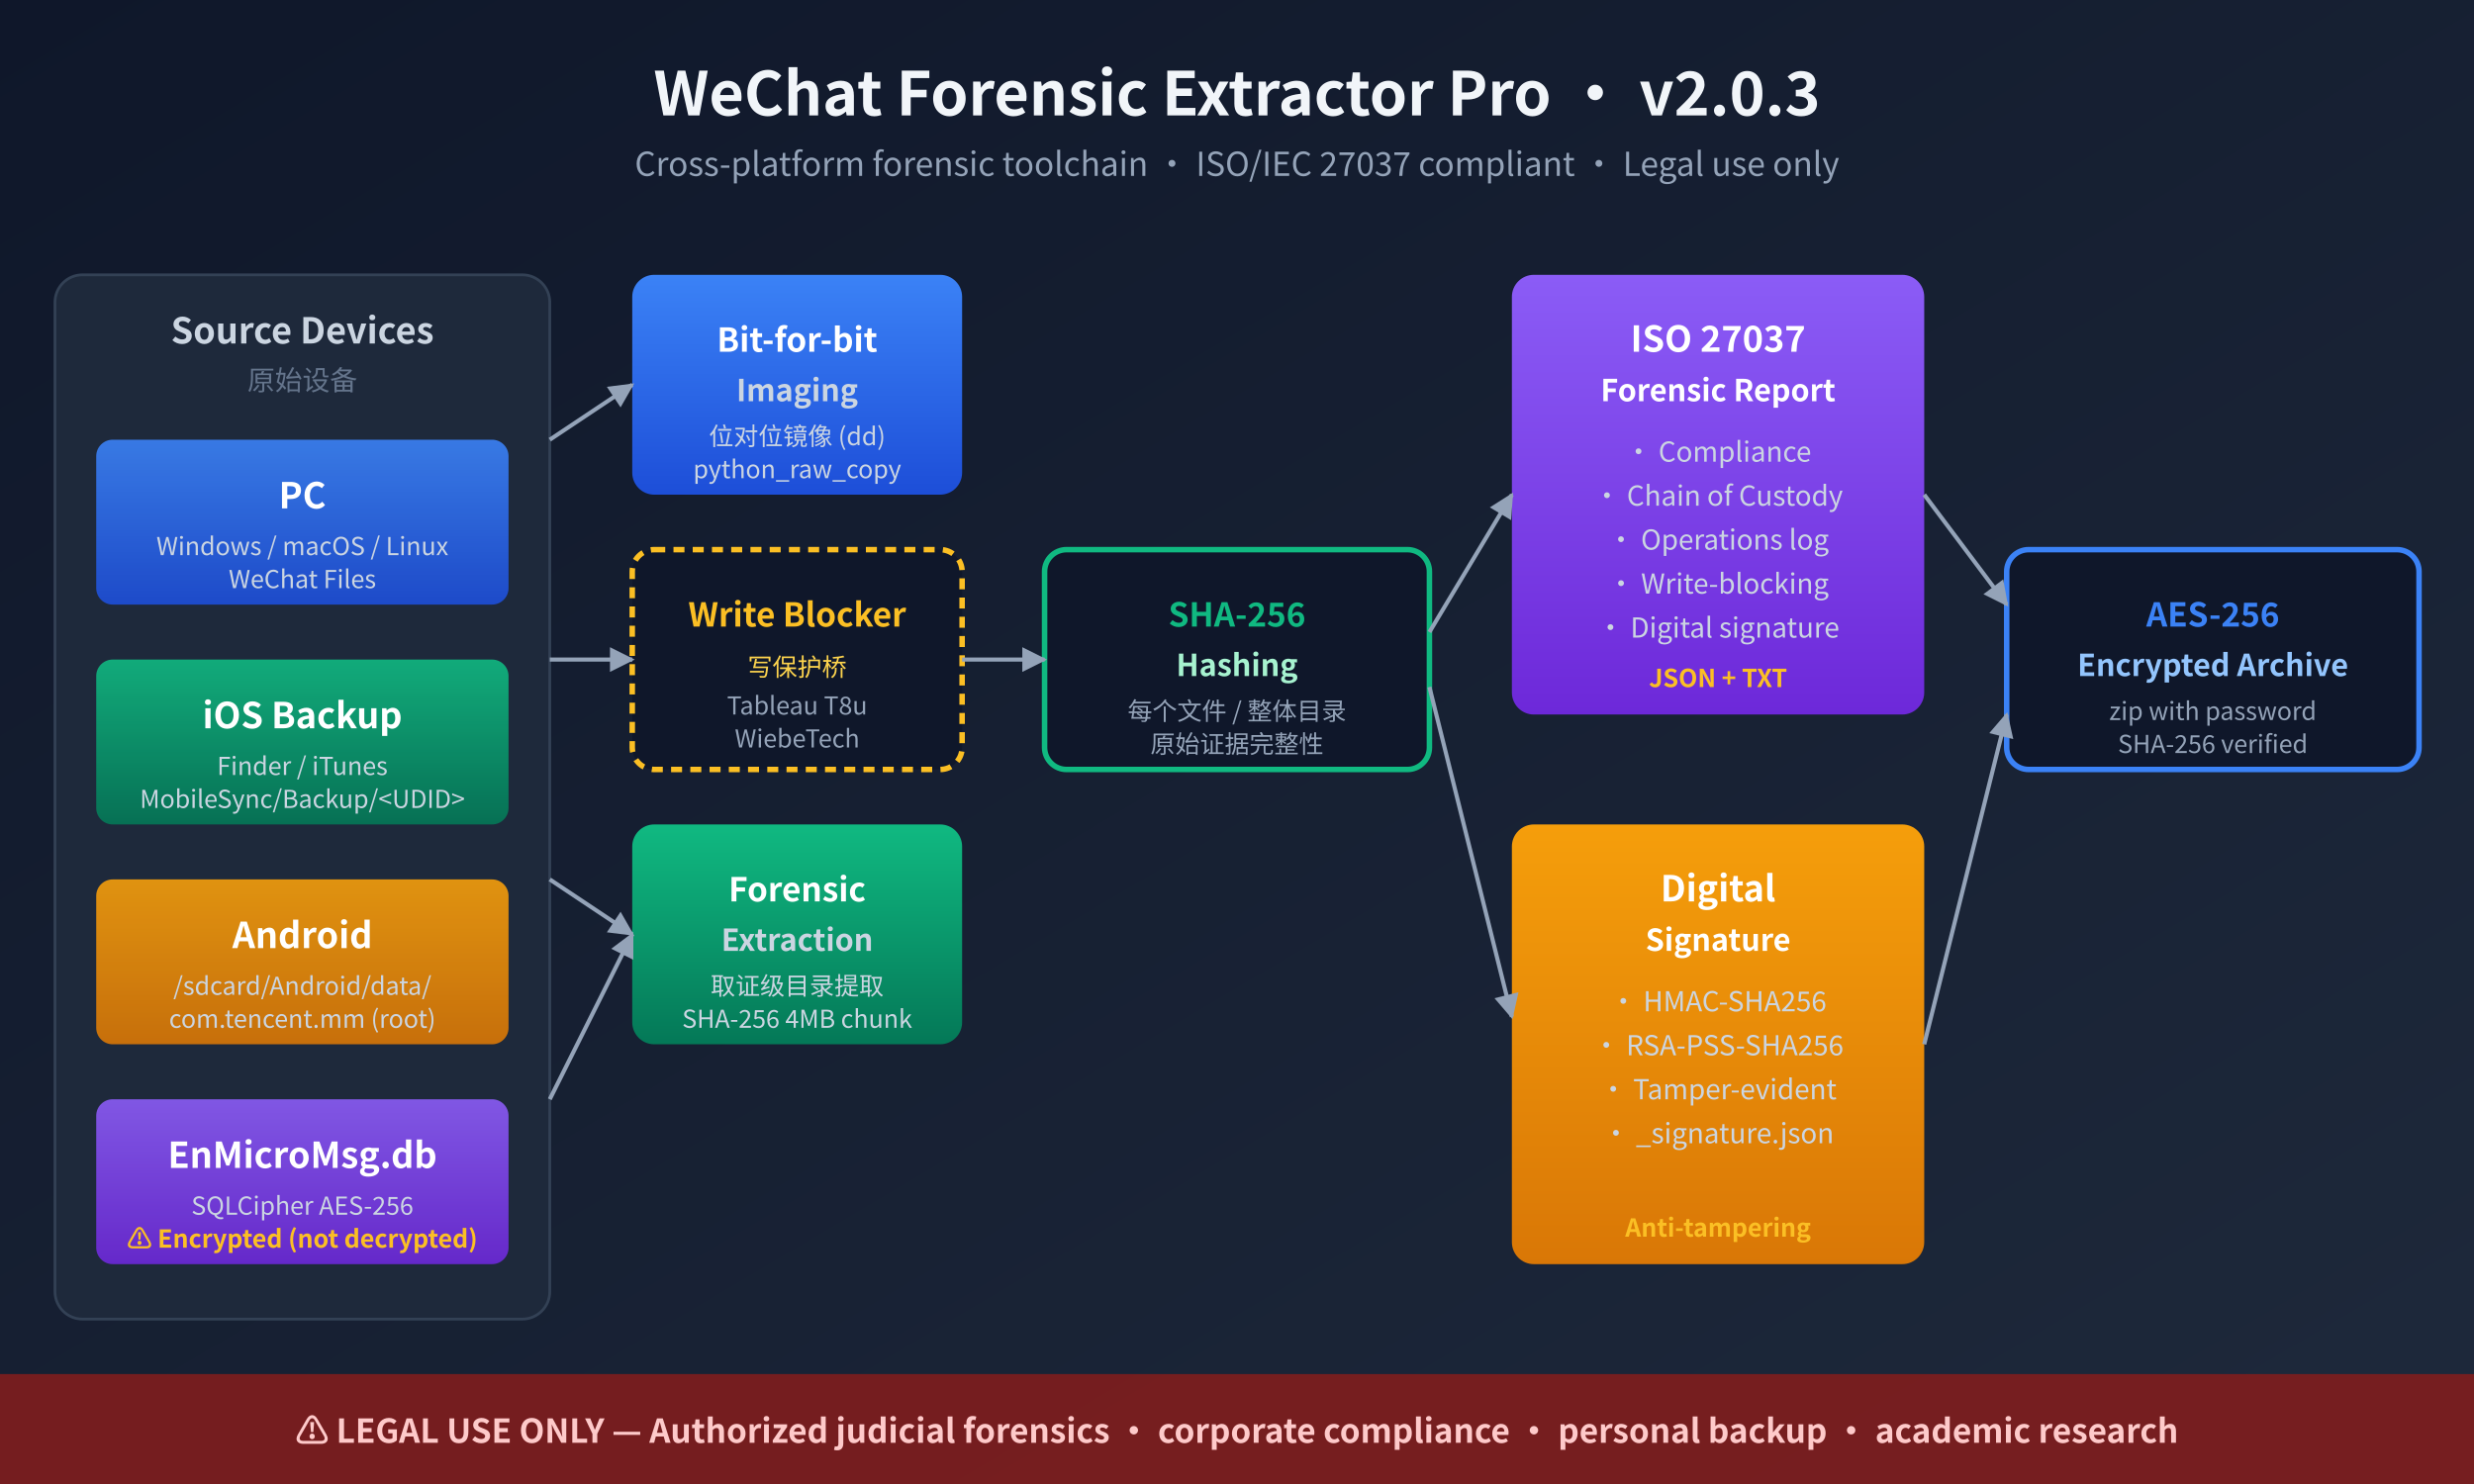
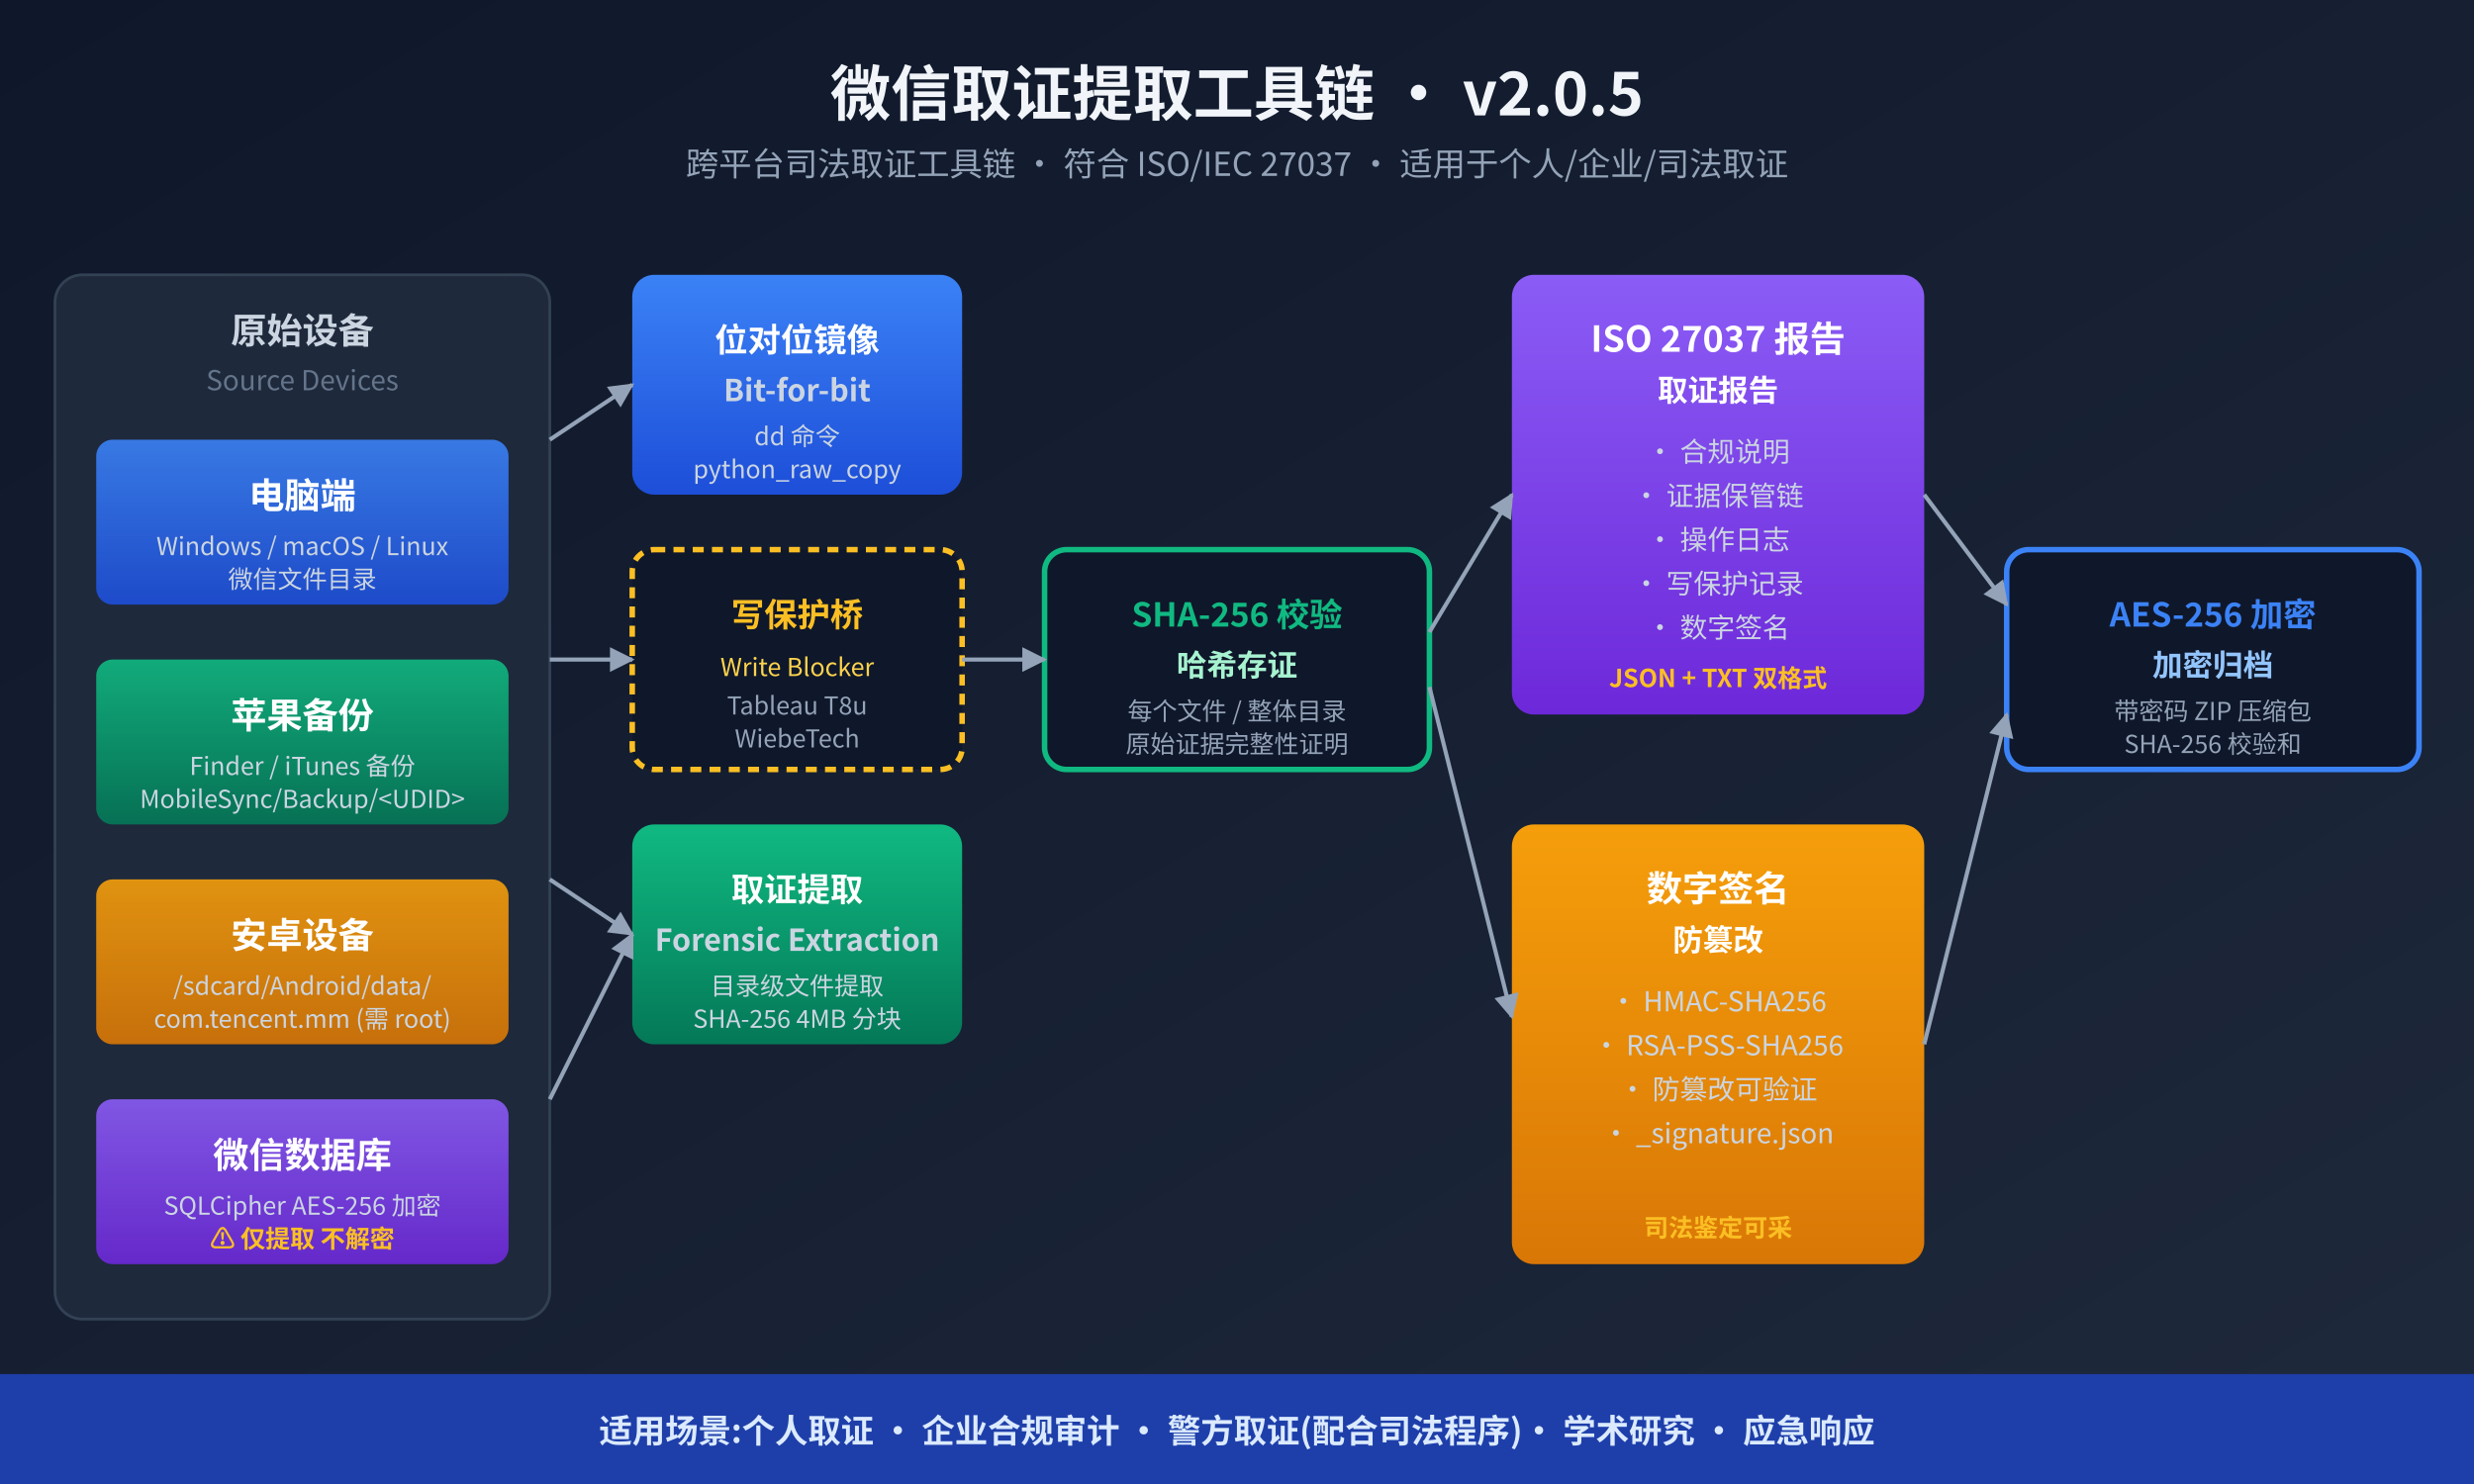
- <svg xmlns="http://www.w3.org/2000/svg" viewBox="0 0 900 540" font-family="-apple-system, 'Segoe UI', 'PingFang SC', 'Noto Sans CJK SC', sans-serif">
+ <svg xmlns="http://www.w3.org/2000/svg" viewBox="0 0 900 540" font-family="-apple-system, 'Segoe UI', 'PingFang SC', 'Noto Sans CJK SC', 'Microsoft YaHei', sans-serif">
  <defs>
    <linearGradient id="bg" x1="0" y1="0" x2="1" y2="1">
      <stop offset="0%" stop-color="#0f172a" />
      <stop offset="100%" stop-color="#1e293b" />
    </linearGradient>
    <linearGradient id="box" x1="0" y1="0" x2="0" y2="1">
      <stop offset="0%" stop-color="#3b82f6" />
      <stop offset="100%" stop-color="#1d4ed8" />
    </linearGradient>
    <linearGradient id="box2" x1="0" y1="0" x2="0" y2="1">
      <stop offset="0%" stop-color="#10b981" />
      <stop offset="100%" stop-color="#047857" />
    </linearGradient>
    <linearGradient id="box3" x1="0" y1="0" x2="0" y2="1">
      <stop offset="0%" stop-color="#f59e0b" />
      <stop offset="100%" stop-color="#d97706" />
    </linearGradient>
    <linearGradient id="box4" x1="0" y1="0" x2="0" y2="1">
      <stop offset="0%" stop-color="#8b5cf6" />
      <stop offset="100%" stop-color="#6d28d9" />
    </linearGradient>
    <marker id="arrow" viewBox="0 0 10 10" refX="9" refY="5" markerWidth="6" markerHeight="6" orient="auto-start-reverse">
      <path d="M 0 0 L 10 5 L 0 10 z" fill="#94a3b8" />
    </marker>
  </defs>
  <rect width="900" height="540" fill="url(#bg)" />
  <text x="450" y="42" text-anchor="middle" fill="#f1f5f9" font-size="22" font-weight="700">
-     WeChat Forensic Extractor Pro · v2.0.3
+     微信取证提取工具链 · v2.0.5
  </text>
  <text x="450" y="64" text-anchor="middle" fill="#94a3b8" font-size="12">
-     Cross-platform forensic toolchain · ISO/IEC 27037 compliant · Legal use only
+     跨平台司法取证工具链 · 符合 ISO/IEC 27037 · 适用于个人/企业/司法取证
  </text>
  <g transform="translate(20, 100)">
    <rect width="180" height="380" rx="10" fill="#1e293b" stroke="#334155" stroke-width="1" />
-     <text x="90" y="25" text-anchor="middle" fill="#cbd5e1" font-size="13" font-weight="600">Source Devices</text>
-     <text x="90" y="42" text-anchor="middle" fill="#64748b" font-size="10">原始设备</text>
+     <text x="90" y="25" text-anchor="middle" fill="#cbd5e1" font-size="13" font-weight="600">原始设备</text>
+     <text x="90" y="42" text-anchor="middle" fill="#64748b" font-size="10">Source Devices</text>
    <g transform="translate(15, 60)">
      <rect width="150" height="60" rx="6" fill="url(#box)" opacity="0.9" />
-       <text x="75" y="25" text-anchor="middle" fill="#fff" font-size="13" font-weight="600">PC</text>
+       <text x="75" y="25" text-anchor="middle" fill="#fff" font-size="13" font-weight="600">电脑端</text>
      <text x="75" y="42" text-anchor="middle" fill="#cbd5e1" font-size="9">Windows / macOS / Linux</text>
-       <text x="75" y="54" text-anchor="middle" fill="#cbd5e1" font-size="9">WeChat Files</text>
+       <text x="75" y="54" text-anchor="middle" fill="#cbd5e1" font-size="9">微信文件目录</text>
    </g>
    <g transform="translate(15, 140)">
      <rect width="150" height="60" rx="6" fill="url(#box2)" opacity="0.9" />
-       <text x="75" y="25" text-anchor="middle" fill="#fff" font-size="13" font-weight="600">iOS Backup</text>
-       <text x="75" y="42" text-anchor="middle" fill="#cbd5e1" font-size="9">Finder / iTunes</text>
+       <text x="75" y="25" text-anchor="middle" fill="#fff" font-size="13" font-weight="600">苹果备份</text>
+       <text x="75" y="42" text-anchor="middle" fill="#cbd5e1" font-size="9">Finder / iTunes 备份</text>
      <text x="75" y="54" text-anchor="middle" fill="#cbd5e1" font-size="9">MobileSync/Backup/&lt;UDID&gt;</text>
    </g>
    <g transform="translate(15, 220)">
      <rect width="150" height="60" rx="6" fill="url(#box3)" opacity="0.9" />
-       <text x="75" y="25" text-anchor="middle" fill="#fff" font-size="13" font-weight="600">Android</text>
+       <text x="75" y="25" text-anchor="middle" fill="#fff" font-size="13" font-weight="600">安卓设备</text>
      <text x="75" y="42" text-anchor="middle" fill="#cbd5e1" font-size="9">/sdcard/Android/data/</text>
-       <text x="75" y="54" text-anchor="middle" fill="#cbd5e1" font-size="9">com.tencent.mm (root)</text>
+       <text x="75" y="54" text-anchor="middle" fill="#cbd5e1" font-size="9">com.tencent.mm (需 root)</text>
    </g>
    <g transform="translate(15, 300)">
      <rect width="150" height="60" rx="6" fill="url(#box4)" opacity="0.9" />
-       <text x="75" y="25" text-anchor="middle" fill="#fff" font-size="13" font-weight="600">EnMicroMsg.db</text>
-       <text x="75" y="42" text-anchor="middle" fill="#cbd5e1" font-size="9">SQLCipher AES-256</text>
-       <text x="75" y="54" text-anchor="middle" fill="#fbbf24" font-size="9" font-weight="700">⚠ Encrypted (not decrypted)</text>
+       <text x="75" y="25" text-anchor="middle" fill="#fff" font-size="13" font-weight="600">微信数据库</text>
+       <text x="75" y="42" text-anchor="middle" fill="#cbd5e1" font-size="9">SQLCipher AES-256 加密</text>
+       <text x="75" y="54" text-anchor="middle" fill="#fbbf24" font-size="9" font-weight="700">⚠ 仅提取 不解密</text>
    </g>
  </g>
  <g transform="translate(230, 200)">
    <rect width="120" height="80" rx="8" fill="#0f172a" stroke="#fbbf24" stroke-width="2" stroke-dasharray="4,3" />
-     <text x="60" y="28" text-anchor="middle" fill="#fbbf24" font-size="12" font-weight="700">Write Blocker</text>
-     <text x="60" y="46" text-anchor="middle" fill="#fcd34d" font-size="9">写保护桥</text>
+     <text x="60" y="28" text-anchor="middle" fill="#fbbf24" font-size="12" font-weight="700">写保护桥</text>
+     <text x="60" y="46" text-anchor="middle" fill="#fcd34d" font-size="9">Write Blocker</text>
    <text x="60" y="60" text-anchor="middle" fill="#94a3b8" font-size="9">Tableau T8u</text>
    <text x="60" y="72" text-anchor="middle" fill="#94a3b8" font-size="9">WiebeTech</text>
  </g>
  <g transform="translate(230, 100)">
    <rect width="120" height="80" rx="8" fill="url(#box)" />
-     <text x="60" y="28" text-anchor="middle" fill="#fff" font-size="12" font-weight="700">Bit-for-bit</text>
-     <text x="60" y="46" text-anchor="middle" fill="#cbd5e1" font-size="11" font-weight="600">Imaging</text>
-     <text x="60" y="62" text-anchor="middle" fill="#cbd5e1" font-size="9">位对位镜像 (dd)</text>
+     <text x="60" y="28" text-anchor="middle" fill="#fff" font-size="12" font-weight="700">位对位镜像</text>
+     <text x="60" y="46" text-anchor="middle" fill="#cbd5e1" font-size="11" font-weight="600">Bit-for-bit</text>
+     <text x="60" y="62" text-anchor="middle" fill="#cbd5e1" font-size="9">dd 命令</text>
    <text x="60" y="74" text-anchor="middle" fill="#cbd5e1" font-size="9">python_raw_copy</text>
  </g>
  <g transform="translate(230, 300)">
    <rect width="120" height="80" rx="8" fill="url(#box2)" />
-     <text x="60" y="28" text-anchor="middle" fill="#fff" font-size="12" font-weight="700">Forensic</text>
-     <text x="60" y="46" text-anchor="middle" fill="#cbd5e1" font-size="11" font-weight="600">Extraction</text>
-     <text x="60" y="62" text-anchor="middle" fill="#cbd5e1" font-size="9">取证级目录提取</text>
-     <text x="60" y="74" text-anchor="middle" fill="#cbd5e1" font-size="9">SHA-256 4MB chunk</text>
+     <text x="60" y="28" text-anchor="middle" fill="#fff" font-size="12" font-weight="700">取证提取</text>
+     <text x="60" y="46" text-anchor="middle" fill="#cbd5e1" font-size="11" font-weight="600">Forensic Extraction</text>
+     <text x="60" y="62" text-anchor="middle" fill="#cbd5e1" font-size="9">目录级文件提取</text>
+     <text x="60" y="74" text-anchor="middle" fill="#cbd5e1" font-size="9">SHA-256 4MB 分块</text>
  </g>
  <line x1="200" y1="160" x2="230" y2="140" stroke="#94a3b8" stroke-width="1.5" marker-end="url(#arrow)" />
  <line x1="200" y1="240" x2="230" y2="240" stroke="#94a3b8" stroke-width="1.5" marker-end="url(#arrow)" />
  <line x1="200" y1="320" x2="230" y2="340" stroke="#94a3b8" stroke-width="1.5" marker-end="url(#arrow)" />
  <line x1="200" y1="400" x2="230" y2="340" stroke="#94a3b8" stroke-width="1.5" marker-end="url(#arrow)" />
  <g transform="translate(380, 200)">
    <rect width="140" height="80" rx="8" fill="#0f172a" stroke="#10b981" stroke-width="2" />
-     <text x="70" y="28" text-anchor="middle" fill="#10b981" font-size="12" font-weight="700">SHA-256</text>
-     <text x="70" y="46" text-anchor="middle" fill="#a7f3d0" font-size="11" font-weight="600">Hashing</text>
+     <text x="70" y="28" text-anchor="middle" fill="#10b981" font-size="12" font-weight="700">SHA-256 校验</text>
+     <text x="70" y="46" text-anchor="middle" fill="#a7f3d0" font-size="11" font-weight="600">哈希存证</text>
    <text x="70" y="62" text-anchor="middle" fill="#94a3b8" font-size="9">每个文件 / 整体目录</text>
-     <text x="70" y="74" text-anchor="middle" fill="#94a3b8" font-size="9">原始证据完整性</text>
+     <text x="70" y="74" text-anchor="middle" fill="#94a3b8" font-size="9">原始证据完整性证明</text>
  </g>
  <line x1="350" y1="240" x2="380" y2="240" stroke="#94a3b8" stroke-width="1.5" marker-end="url(#arrow)" />
  <g transform="translate(550, 100)">
    <rect width="150" height="160" rx="8" fill="url(#box4)" />
-     <text x="75" y="28" text-anchor="middle" fill="#fff" font-size="13" font-weight="700">ISO 27037</text>
-     <text x="75" y="46" text-anchor="middle" fill="#fff" font-size="11" font-weight="600">Forensic Report</text>
-     <text x="75" y="68" text-anchor="middle" fill="#cbd5e1" font-size="10">• Compliance</text>
-     <text x="75" y="84" text-anchor="middle" fill="#cbd5e1" font-size="10">• Chain of Custody</text>
-     <text x="75" y="100" text-anchor="middle" fill="#cbd5e1" font-size="10">• Operations log</text>
-     <text x="75" y="116" text-anchor="middle" fill="#cbd5e1" font-size="10">• Write-blocking</text>
-     <text x="75" y="132" text-anchor="middle" fill="#cbd5e1" font-size="10">• Digital signature</text>
-     <text x="75" y="150" text-anchor="middle" fill="#fbbf24" font-size="9" font-weight="600">JSON + TXT</text>
+     <text x="75" y="28" text-anchor="middle" fill="#fff" font-size="13" font-weight="700">ISO 27037 报告</text>
+     <text x="75" y="46" text-anchor="middle" fill="#fff" font-size="11" font-weight="600">取证报告</text>
+     <text x="75" y="68" text-anchor="middle" fill="#cbd5e1" font-size="10">• 合规说明</text>
+     <text x="75" y="84" text-anchor="middle" fill="#cbd5e1" font-size="10">• 证据保管链</text>
+     <text x="75" y="100" text-anchor="middle" fill="#cbd5e1" font-size="10">• 操作日志</text>
+     <text x="75" y="116" text-anchor="middle" fill="#cbd5e1" font-size="10">• 写保护记录</text>
+     <text x="75" y="132" text-anchor="middle" fill="#cbd5e1" font-size="10">• 数字签名</text>
+     <text x="75" y="150" text-anchor="middle" fill="#fbbf24" font-size="9" font-weight="600">JSON + TXT 双格式</text>
  </g>
  <g transform="translate(550, 300)">
    <rect width="150" height="160" rx="8" fill="url(#box3)" />
-     <text x="75" y="28" text-anchor="middle" fill="#fff" font-size="13" font-weight="700">Digital</text>
-     <text x="75" y="46" text-anchor="middle" fill="#fff" font-size="11" font-weight="600">Signature</text>
+     <text x="75" y="28" text-anchor="middle" fill="#fff" font-size="13" font-weight="700">数字签名</text>
+     <text x="75" y="46" text-anchor="middle" fill="#fff" font-size="11" font-weight="600">防篡改</text>
    <text x="75" y="68" text-anchor="middle" fill="#cbd5e1" font-size="10">• HMAC-SHA256</text>
    <text x="75" y="84" text-anchor="middle" fill="#cbd5e1" font-size="10">• RSA-PSS-SHA256</text>
-     <text x="75" y="100" text-anchor="middle" fill="#cbd5e1" font-size="10">• Tamper-evident</text>
+     <text x="75" y="100" text-anchor="middle" fill="#cbd5e1" font-size="10">• 防篡改可验证</text>
    <text x="75" y="116" text-anchor="middle" fill="#cbd5e1" font-size="10">• _signature.json</text>
-     <text x="75" y="150" text-anchor="middle" fill="#fbbf24" font-size="9" font-weight="600">Anti-tampering</text>
+     <text x="75" y="150" text-anchor="middle" fill="#fbbf24" font-size="9" font-weight="600">司法鉴定可采</text>
  </g>
  <line x1="520" y1="230" x2="550" y2="180" stroke="#94a3b8" stroke-width="1.5" marker-end="url(#arrow)" />
  <line x1="520" y1="250" x2="550" y2="370" stroke="#94a3b8" stroke-width="1.5" marker-end="url(#arrow)" />
  <g transform="translate(730, 200)">
    <rect width="150" height="80" rx="8" fill="#0f172a" stroke="#3b82f6" stroke-width="2" />
-     <text x="75" y="28" text-anchor="middle" fill="#3b82f6" font-size="12" font-weight="700">AES-256</text>
-     <text x="75" y="46" text-anchor="middle" fill="#93c5fd" font-size="11" font-weight="600">Encrypted Archive</text>
-     <text x="75" y="62" text-anchor="middle" fill="#94a3b8" font-size="9">zip with password</text>
-     <text x="75" y="74" text-anchor="middle" fill="#94a3b8" font-size="9">SHA-256 verified</text>
+     <text x="75" y="28" text-anchor="middle" fill="#3b82f6" font-size="12" font-weight="700">AES-256 加密</text>
+     <text x="75" y="46" text-anchor="middle" fill="#93c5fd" font-size="11" font-weight="600">加密归档</text>
+     <text x="75" y="62" text-anchor="middle" fill="#94a3b8" font-size="9">带密码 ZIP 压缩包</text>
+     <text x="75" y="74" text-anchor="middle" fill="#94a3b8" font-size="9">SHA-256 校验和</text>
  </g>
  <line x1="700" y1="180" x2="730" y2="220" stroke="#94a3b8" stroke-width="1.5" marker-end="url(#arrow)" />
  <line x1="700" y1="380" x2="730" y2="260" stroke="#94a3b8" stroke-width="1.5" marker-end="url(#arrow)" />
  <g transform="translate(0, 500)">
-     <rect width="900" height="40" fill="#7f1d1d" opacity="0.9" />
-     <text x="450" y="25" text-anchor="middle" fill="#fecaca" font-size="12" font-weight="700">
-       ⚠ LEGAL USE ONLY — Authorized judicial forensics · corporate compliance · personal backup · academic research
+     <rect width="900" height="40" fill="#1e40af" opacity="0.95" />
+     <text x="450" y="25" text-anchor="middle" fill="#dbeafe" font-size="12" font-weight="600">
+       适用场景:个人取证 · 企业合规审计 · 警方取证(配合司法程序)· 学术研究 · 应急响应
    </text>
  </g>
</svg>
